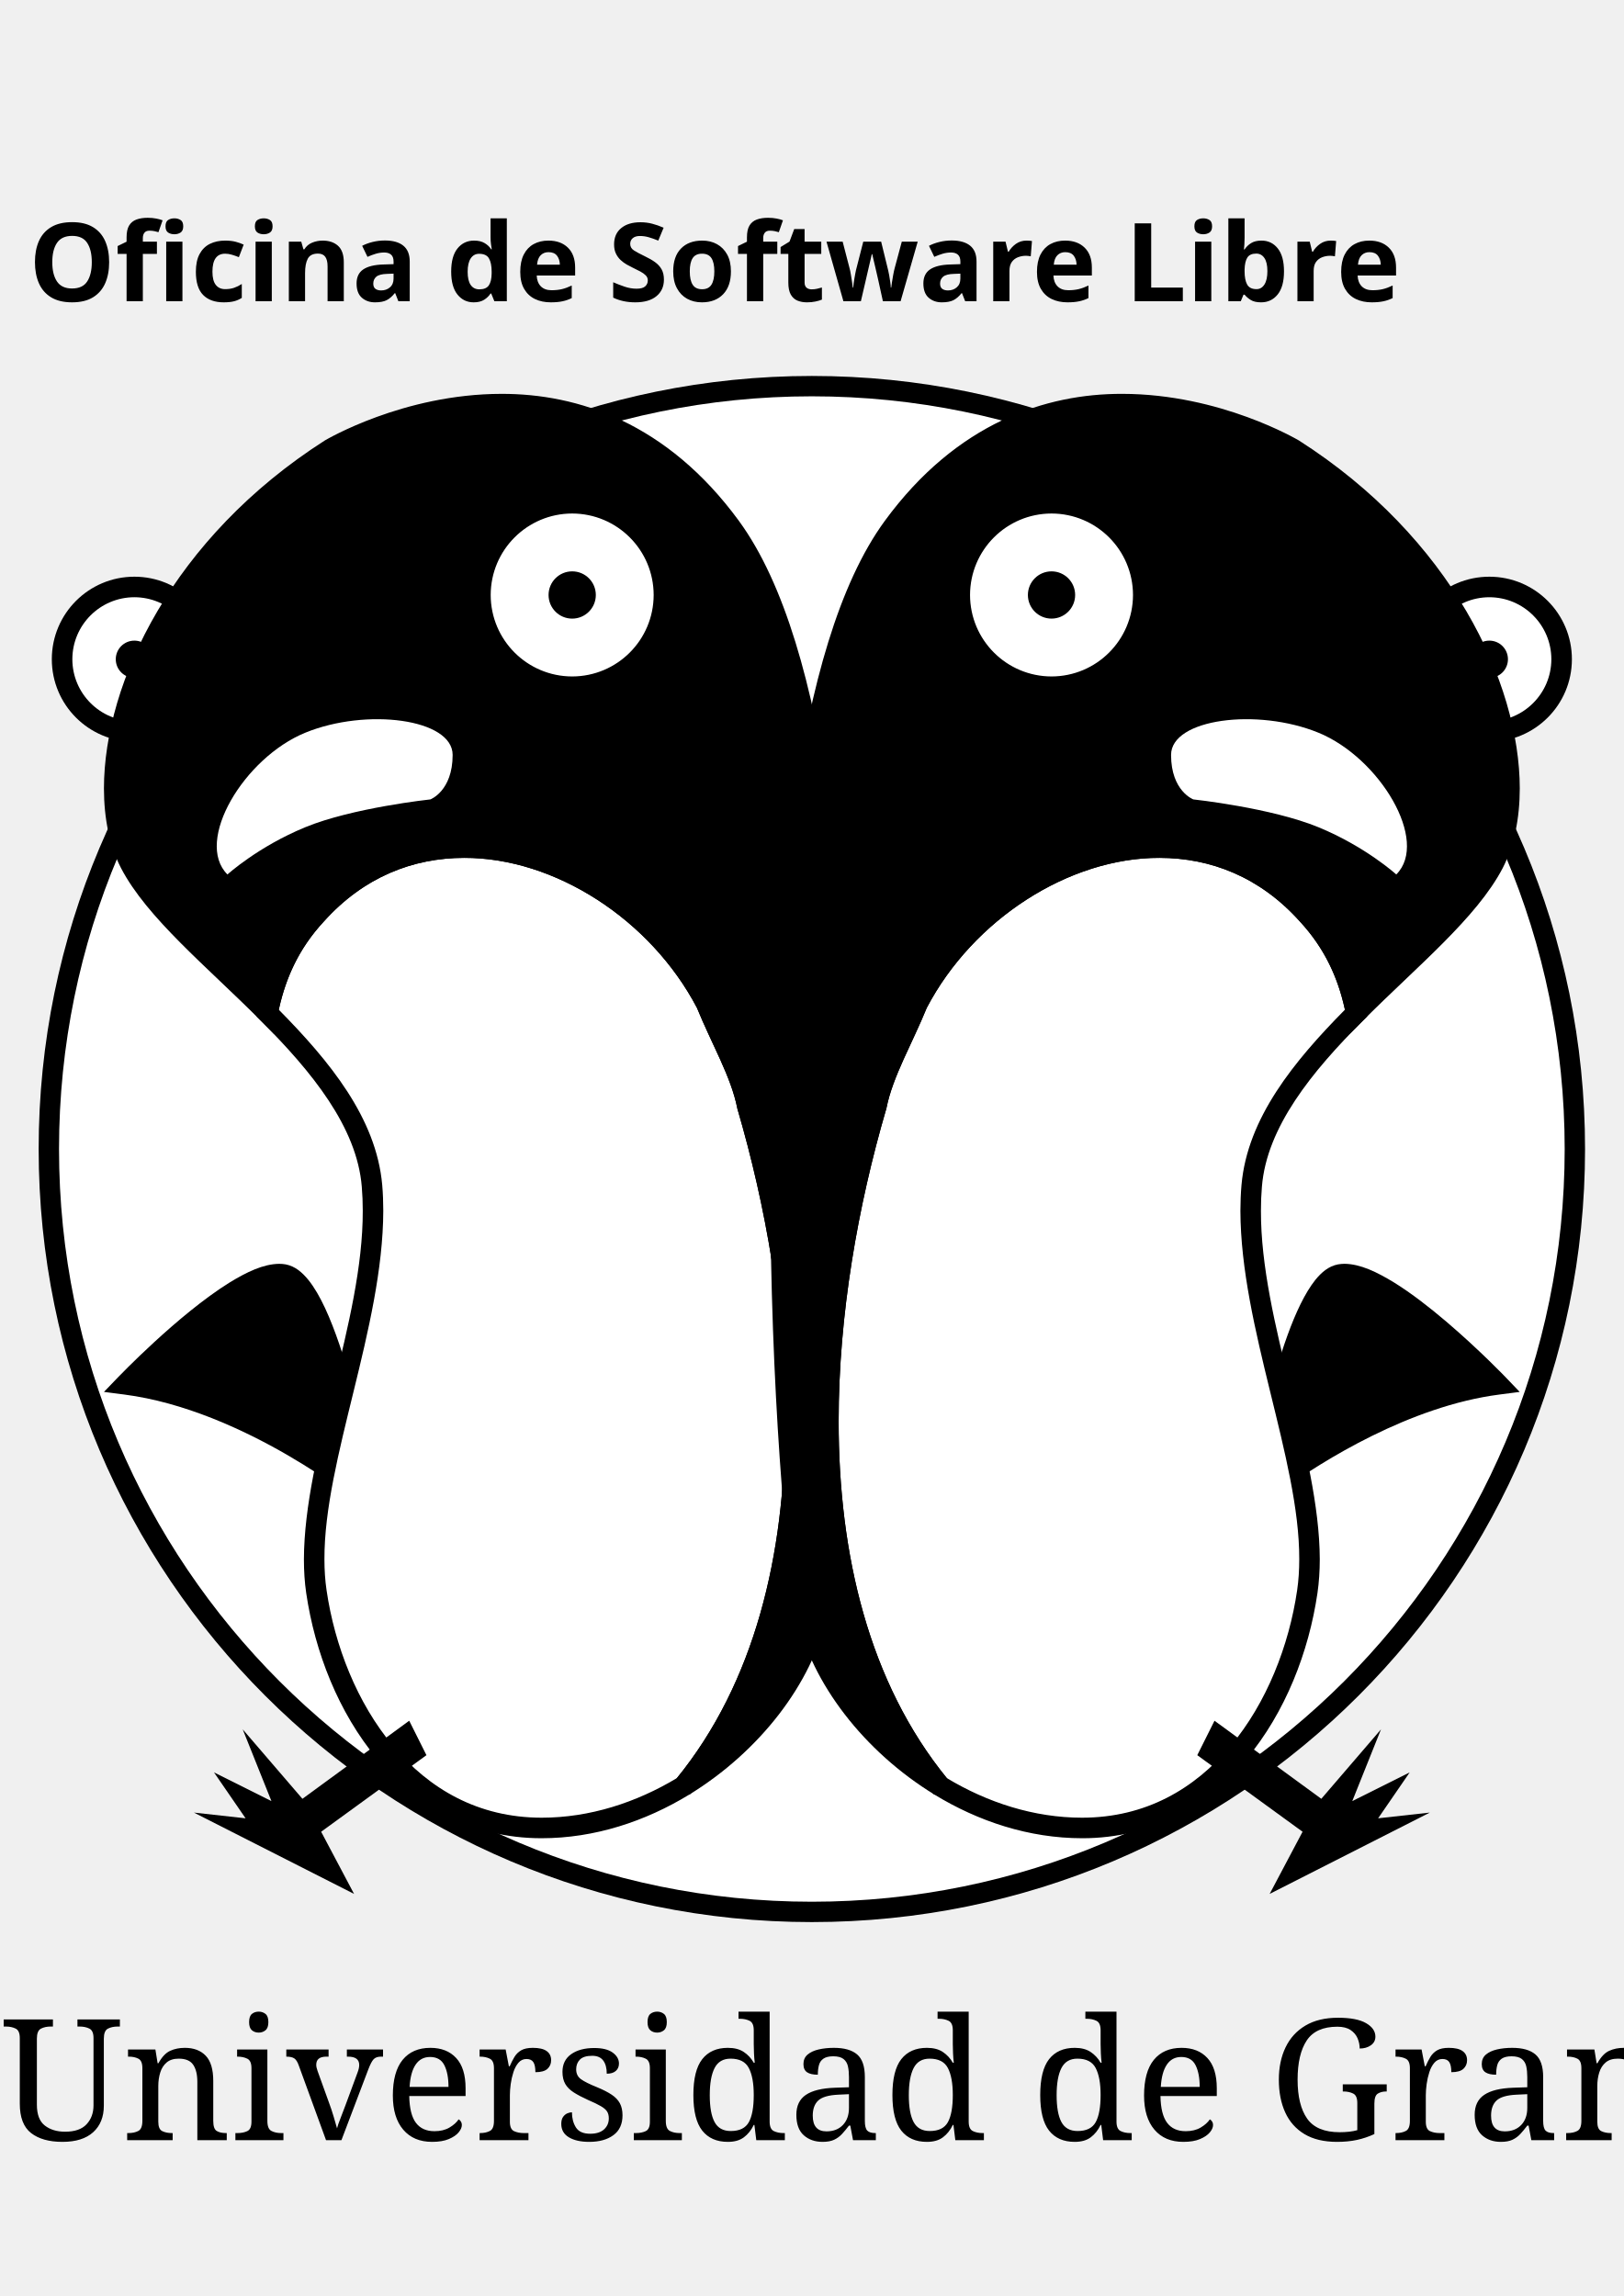
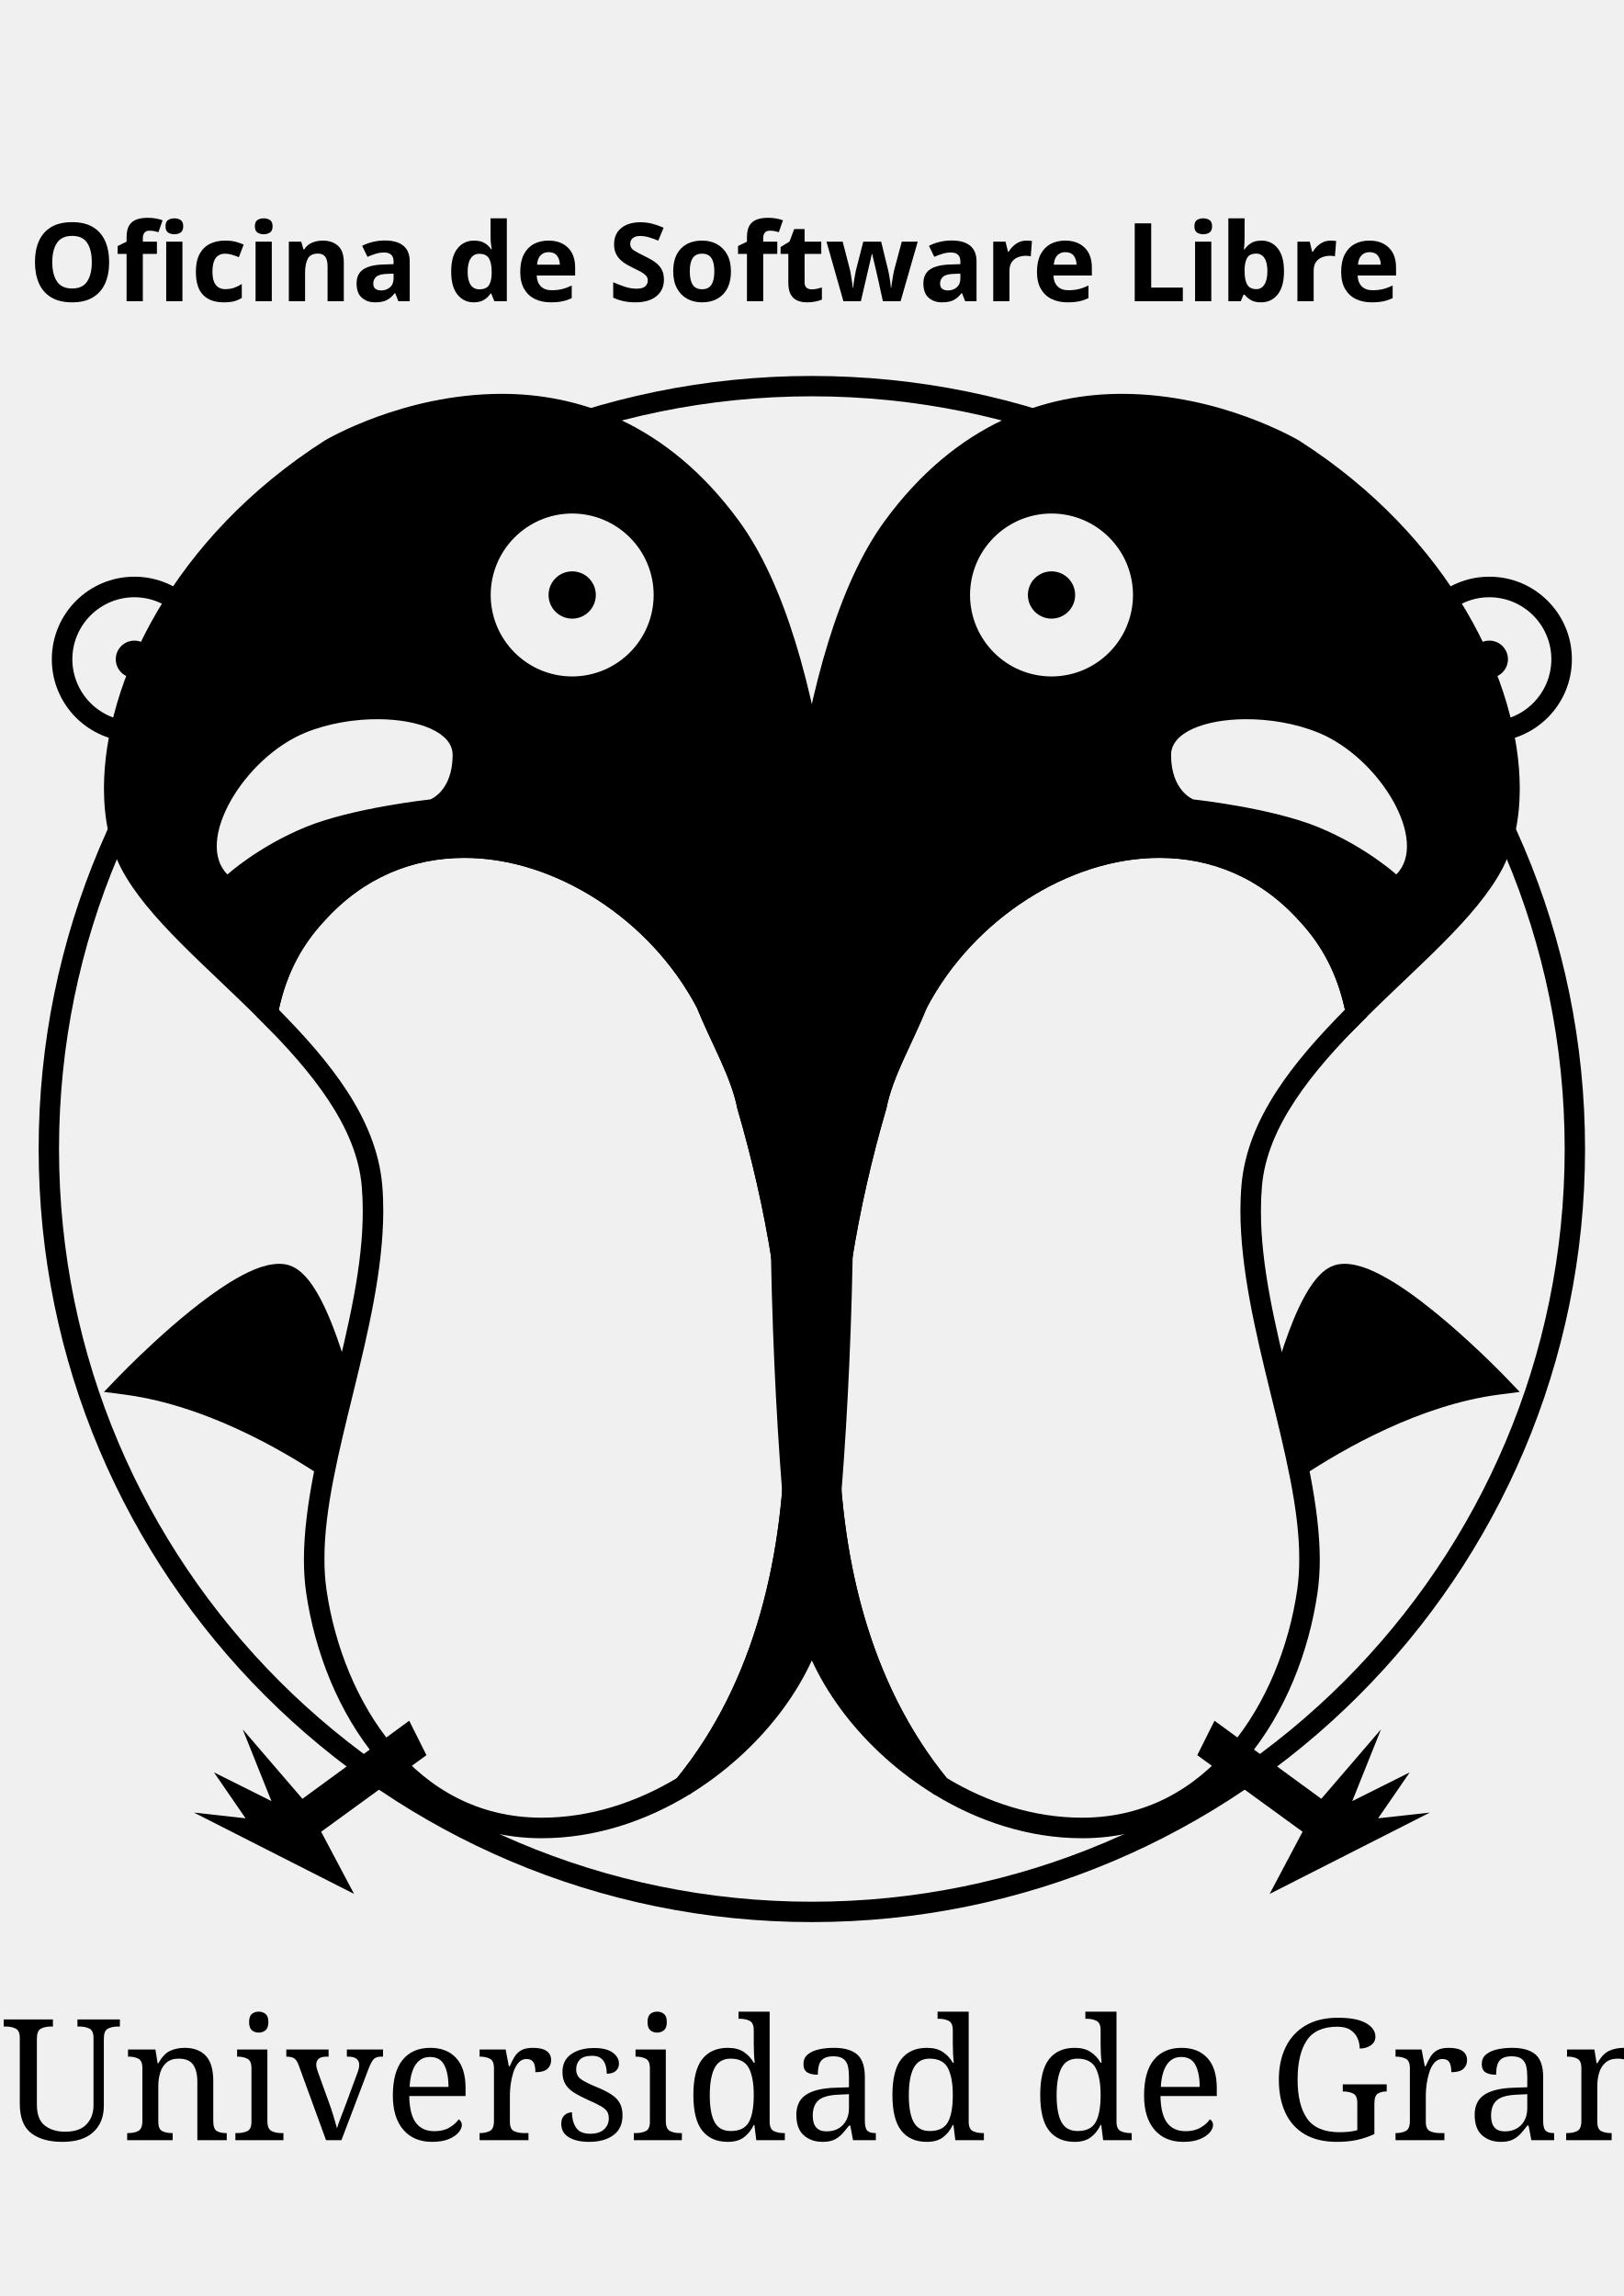
<svg xmlns="http://www.w3.org/2000/svg" width="210mm" height="297mm" viewBox="0 0 744.094 1052.362" id="svg3659" version="1.1">
  <defs id="defs3661" />
  <g id="layer1">
-     <g id="g3446">
-       <circle id="circle3484" r="354.331" cy="526.648" cx="372.047" style="fill:#000000" />
-       <circle id="circle3484-7" r="345" cy="526.648" cx="372.047" style="fill:#ffffff" />
-       <g transform="matrix(3.149606,0,0,3.149606,17.71651,126.0746)" id="g3490">
-         <path d="m 12.631,161.426 c 0,0 16.457,-17.162 23.041,-15.986 6.584,1.176 11.99,32.209 11.99,32.209 0,0 -16.928,-13.872 -35.031,-16.223 z" id="path3492" />
-         <path d="m 46.715,178.805 c -0.004,-0.002 -1.012,-0.832 -2.848,-2.146 l 0,0 c -1.84,-1.313 -4.484,-3.097 -7.682,-4.948 l 0,0 c -6.389,-3.705 -15.004,-7.676 -23.748,-8.803 l 0,0 0.193,-1.482 1.08,1.035 -1.08,-1.035 -0.193,1.482 -2.936,-0.379 2.053,-2.137 c 0.047,-0.037 8.68,-9.084 16.209,-13.772 l 0,0 c 2.541,-1.552 4.918,-2.702 7.223,-2.73 l 0,0 c 0.312,0 0.631,0.021 0.949,0.079 l 0,0 c 1.383,0.265 2.404,1.16 3.301,2.254 l 0,0 c 0.896,1.107 1.688,2.51 2.439,4.113 l 0,0 c 1.492,3.21 2.797,7.254 3.898,11.254 l 0,0 c 2.197,7.989 3.555,15.777 3.559,15.801 l 0,0 0.691,3.963 -3.108,-2.549 0,0 z m -1.248,-4.668 C 45,171.824 44.319,168.662 43.463,165.292 l 0,0 c -1.666,-6.69 -4.156,-14.31 -6.547,-17.19 l 0,0 c -0.662,-0.83 -1.244,-1.164 -1.514,-1.193 l 0,0 c -0.117,-0.021 -0.252,-0.033 -0.416,-0.033 l 0,0 c -1.814,-0.082 -5.639,1.994 -9.236,4.775 l 0,0 c -3.645,2.758 -7.268,6.11 -9.566,8.342 l 0,0 c -0.154,0.148 -0.303,0.293 -0.445,0.434 l 0,0 c 12.786,2.495 24.366,9.882 29.728,13.71 l 0,0 z" id="path3494" />
-       </g>
-       <g transform="matrix(3.149606,0,0,3.149606,17.71651,126.0746)" id="g3496">
-         <circle style="fill:#ffffff" cx="13.926" cy="55.908" r="10.518" id="circle3498" />
-         <path d="m 1.914,55.908 c 0,-6.635 5.377,-12.013 12.014,-12.013 l 0,0 c 6.631,0 12.008,5.378 12.012,12.013 l 0,0 c -0.004,6.636 -5.381,12.01 -12.012,12.01 l 0,0 c -6.637,0 -12.014,-5.374 -12.014,-12.01 l 0,0 z m 2.988,0 c 0.01,4.98 4.039,9.016 9.025,9.022 l 0,0 c 4.98,-0.007 9.016,-4.042 9.023,-9.022 l 0,0 c -0.008,-4.986 -4.043,-9.016 -9.023,-9.025 l 0,0 c -4.986,0.01 -9.015,4.039 -9.025,9.025 l 0,0 z" id="path3500" />
-       </g>
+     <g id="g3487">
+       <path id="circle3484" d="M 372.047 172.316 A 354.331 354.331 0 0 0 17.717 526.648 A 354.331 354.331 0 0 0 372.047 880.979 A 354.331 354.331 0 0 0 726.379 526.648 A 354.331 354.331 0 0 0 372.047 172.316 z M 372.047 181.648 A 345 345 0 0 1 717.047 526.648 A 345 345 0 0 1 372.047 871.648 A 345 345 0 0 1 27.047 526.648 A 345 345 0 0 1 372.047 181.648 z " style="fill:#000000" />
+       <path id="path3492" d="M 127.908 579.271 C 120.648 579.36 113.161 582.981 105.158 587.869 C 81.445 602.634 54.255 631.13 54.107 631.246 L 47.641 637.977 L 56.889 639.17 C 84.429 642.72 111.563 655.227 131.686 666.896 C 137.962 670.529 143.456 674.034 148.188 677.195 C 151.207 661.493 155.422 645.099 159.418 628.582 C 156.361 618.159 152.875 607.961 148.977 599.574 C 146.611 594.525 144.117 590.106 141.295 586.619 C 138.47 583.173 135.254 580.354 130.898 579.52 C 129.897 579.337 128.891 579.271 127.908 579.271 z " />
+       <path id="path3500" d="m 23.745,302.163 c 0,-20.898 16.935,-37.836 37.839,-37.836 l 0,0 c 20.885,0 37.82,16.939 37.833,37.836 l 0,0 c -0.013,20.901 -16.948,37.827 -37.833,37.827 l 0,0 c -20.904,0 -37.839,-16.926 -37.839,-37.827 l 0,0 z m 9.411,0 c 0.032,15.685 12.721,28.397 28.425,28.416 l 0,0 c 15.685,-0.022 28.397,-12.731 28.419,-28.416 l 0,0 C 89.975,286.459 77.266,273.766 61.581,273.738 l 0,0 c -15.704,0.032 -28.394,12.721 -28.425,28.425 l 0,0 z" />
      <g transform="matrix(3.149606,0,0,3.149606,17.71651,126.0746)" id="g3502">
        <circle cx="13.928" cy="55.908" r="2.709" id="circle3504" />
      </g>
-       <g transform="matrix(3.149606,0,0,3.149606,17.71651,126.0746)" id="g3506">
-         <path style="fill:#ffffff" d="m 103.111,120.945 c -0.996,-4.979 -3.984,-9.959 -5.975,-14.936 C 86.188,85.102 57.314,74.152 40.391,93.067 c -3.988,4.294 -6.082,9.159 -7.074,14.324 7.561,7.567 14.391,15.82 15.186,25.146 1.617,19.013 -10.52,42.477 -8.09,59.061 2.426,16.588 13.35,34.389 32.768,34.389 7.416,0 14.537,-2.367 20.689,-6.117 21.232,-25.905 18.591,-66.985 9.241,-98.925 z" id="path3508" />
-         <path d="m 49.277,215.969 c -5.68,-6.793 -9.092,-15.623 -10.346,-24.15 l 0,0 c -0.236,-1.604 -0.336,-3.25 -0.336,-4.932 l 0,0 c 0.051,-15.518 8.609,-34.664 8.562,-50.715 l 0,0 c 0,-1.188 -0.045,-2.361 -0.143,-3.51 l 0,0 c -0.701,-8.648 -7.232,-16.715 -14.756,-24.214 l 0,0 -0.561,-0.563 0.15,-0.775 c 1.027,-5.375 3.244,-10.543 7.426,-15.037 l 0,0 C 45.63,84.948 53.74,81.815 61.908,81.829 l 0,0 c 14.529,0.029 29.268,9.633 36.549,23.488 l 0,0 0.035,0.07 0.031,0.067 c 1.906,4.813 4.936,9.808 6.035,15.121 l 0,0 c 4.174,14.292 7.023,30.39 7.025,46.218 l 0,0 c -0.002,19.811 -4.465,39.252 -16.562,54.02 l 0,0 -0.16,0.197 -0.219,0.131 c -6.35,3.873 -13.727,6.338 -21.465,6.338 l 0,0 c -0.012,0 -0.021,0 -0.033,0 l 0,0 c -10.165,0 -18.21,-4.727 -23.867,-11.51 l 0,0 z m 0.711,-83.559 c 0.107,1.241 0.154,2.496 0.154,3.762 l 0,0 c -0.047,16.977 -8.615,36.207 -8.562,50.715 l 0,0 c 0,1.559 0.096,3.061 0.309,4.496 l 0,0 c 1.174,8.057 4.434,16.42 9.68,22.67 l 0,0 c 5.258,6.258 12.375,10.428 21.611,10.439 l 0,0 c 7.01,0 13.789,-2.213 19.693,-5.77 l 0,0 c 11.381,-13.996 15.729,-32.637 15.727,-51.93 l 0,0 c 0,-15.488 -2.803,-31.357 -6.924,-45.432 l 0,0 1.436,-0.416 1.463,-0.295 -1.463,0.295 -1.436,0.416 -0.018,-0.062 -0.012,-0.065 c -0.898,-4.588 -3.801,-9.494 -5.863,-14.591 l 0,0 C 89.031,93.76 75.08,84.783 61.91,84.813 l 0,0 c -7.422,0.012 -14.586,2.757 -20.426,9.271 l 0,0 c -3.58,3.861 -5.535,8.16 -6.545,12.824 l 0,0 c 7.381,7.483 14.184,15.745 15.049,25.502 l 0,0 z" id="path3510" />
-       </g>
-       <g transform="matrix(3.149606,0,0,3.149606,17.71651,126.0746)" id="g3512">
-         <path d="M 100.689,36.66 C 77.225,4.702 42.434,25.334 42.434,25.334 14.52,43.133 6.432,72.259 13.309,85.611 c 3.502,6.802 12.15,13.92 20.008,21.78 0.992,-5.165 3.086,-10.03 7.074,-14.324 16.924,-18.915 45.797,-7.966 56.746,12.942 1.99,4.977 4.979,9.956 5.975,14.936 9.35,31.939 11.99,73.02 -9.242,98.924 9.947,-6.074 17.357,-15.783 19.357,-25.033 3.238,-14.967 10.925,-126.217 -12.538,-158.176 z" id="path3514" />
-         <path d="m 92.711,218.92 c 11.504,-14.021 15.893,-32.742 15.889,-52.127 l 0,0 c 0,-15.488 -2.801,-31.355 -6.924,-45.432 l 0,0 -0.018,-0.062 -0.012,-0.065 c -0.9,-4.588 -3.801,-9.497 -5.863,-14.591 l 0,0 C 89.029,93.759 75.08,84.783 61.908,84.813 l 0,0 c -7.42,0.012 -14.584,2.757 -20.424,9.269 l 0,0 c -3.777,4.072 -5.744,8.633 -6.701,13.592 l 0,0 -0.533,2.766 -1.992,-1.994 C 24.473,100.624 15.762,93.559 11.981,86.294 l 0,0 C 10.317,83.064 9.501,79.097 9.499,74.696 l 0,0 C 9.522,59.274 19.513,38.202 41.673,24.048 l 0,0 c 0.121,-0.058 11.336,-6.743 25.654,-6.76 l 0,0 c 11.076,-0.029 24.076,4.154 34.564,18.488 l 0,0 -1.201,0.885 -1.207,0.885 C 89.49,23.98 77.689,20.303 67.326,20.272 l 0,0 C 57.297,20.267 48.668,23.863 45.033,25.648 l 0,0 c -1.146,0.562 -1.768,0.926 -1.795,0.945 l 0,0 C 21.91,40.17 12.461,60.52 12.484,74.695 l 0,0 c -0.002,4.031 0.764,7.537 2.15,10.232 l 0,0 c 2.965,5.83 10.473,12.371 17.826,19.53 l 0,0 c 1.207,-4.415 3.33,-8.638 6.814,-12.386 l 0,0 C 45.631,84.948 53.741,81.813 61.907,81.823 l 0,0 c 14.531,0.033 29.268,9.635 36.551,23.492 l 0,0 0.037,0.07 0.029,0.067 c 1.906,4.813 4.936,9.806 6.035,15.121 l 0,0 c 4.174,14.294 7.025,30.393 7.025,46.218 l 0,0 c 0,16.453 -3.08,32.652 -11.057,46.133 l 0,0 c 5.793,-5.438 9.895,-12.117 11.24,-18.406 l 0,0 c 1.412,-6.479 3.801,-32.933 3.793,-62.664 l 0,0 c 0,-18.082 -0.875,-37.441 -3.34,-54.407 l 0,0 C 109.765,60.483 105.652,45.905 99.48,37.544 l 0,0 1.207,-0.885 1.201,-0.885 c 6.703,9.168 10.771,24.053 13.283,41.242 l 0,0 c 2.5,17.182 3.373,36.652 3.373,54.838 l 0,0 c -0.006,29.961 -2.352,56.26 -3.859,63.297 l 0,0 c -2.135,9.771 -9.781,19.707 -20.043,25.988 l 0,0 -1.931,-2.219 0,0 z" id="path3516" />
-       </g>
-       <g transform="matrix(3.149606,0,0,3.149606,17.71651,126.0746)" id="g3518">
-         <circle style="fill:#ffffff" cx="77.629" cy="46.556" r="13.35" id="circle3520" />
-         <path d="m 62.783,46.556 c 0.004,-8.198 6.645,-14.843 14.844,-14.843 l 0,0 c 8.199,0 14.844,6.645 14.846,14.843 l 0,0 c -0.002,8.198 -6.646,14.843 -14.846,14.843 l 0,0 C 69.428,61.398 62.787,54.754 62.783,46.556 l 0,0 z m 2.988,0 c 0.012,6.548 5.311,11.847 11.855,11.856 l 0,0 c 6.551,-0.01 11.848,-5.309 11.857,-11.856 l 0,0 C 89.473,40.008 84.176,34.711 77.626,34.7 l 0,0 c -6.544,0.011 -11.843,5.308 -11.855,11.856 l 0,0 z" id="path3522" />
-       </g>
+       <path id="path3510" d="m 172.92,806.292 c -17.89,-21.395 -28.636,-49.206 -32.586,-76.063 l 0,0 c -0.743,-5.052 -1.058,-10.236 -1.058,-15.534 l 0,0 C 139.436,665.819 166.391,605.517 166.243,554.963 l 0,0 c 0,-3.742 -0.142,-7.436 -0.45,-11.055 l 0,0 c -2.208,-27.238 -22.778,-52.646 -46.476,-76.265 l 0,0 -1.767,-1.773 0.472,-2.441 c 3.235,-16.929 10.217,-33.206 23.389,-47.361 l 0,0 c 20.022,-22.441 45.565,-32.309 71.291,-32.265 l 0,0 c 45.761,0.091 92.183,30.34 115.115,73.978 l 0,0 0.11,0.22 0.098,0.211 c 6.003,15.159 15.546,30.891 19.008,47.625 l 0,0 c 13.146,45.014 22.12,95.717 22.126,145.569 l 0,0 c -0.006,62.397 -14.063,123.628 -52.164,170.142 l 0,0 -0.504,0.62 -0.69,0.413 c -20,12.198 -43.235,19.962 -67.606,19.962 l 0,0 c -0.038,0 -0.066,0 -0.104,0 l 0,0 c -32.016,0 -57.354,-14.888 -75.172,-36.252 l 0,0 z m 2.239,-263.178 c 0.337,3.909 0.485,7.861 0.485,11.849 l 0,0 c -0.148,53.471 -27.134,114.038 -26.967,159.732 l 0,0 c 0,4.91 0.302,9.641 0.973,14.161 l 0,0 c 3.698,25.376 13.965,51.717 30.488,71.402 l 0,0 c 16.561,19.71 38.976,32.844 68.066,32.879 l 0,0 c 22.079,0 43.43,-6.97 62.025,-18.173 l 0,0 c 35.846,-44.082 49.54,-102.794 49.534,-163.559 l 0,0 c 0,-48.781 -8.828,-98.762 -21.808,-143.093 l 0,0 4.523,-1.31 4.608,-0.929 -4.608,0.929 -4.523,1.31 -0.057,-0.195 -0.038,-0.205 c -2.828,-14.45 -11.972,-29.902 -18.466,-45.956 l 0,0 C 298.129,421.382 254.189,393.108 212.709,393.202 l 0,0 c -23.376,0.038 -45.94,8.683 -64.334,29.2 l 0,0 c -11.276,12.161 -17.433,25.701 -20.614,40.391 l 0,0 c 23.247,23.569 44.674,49.591 47.398,80.321 l 0,0 z" />
+       <path id="path3514" d="M 229.77 180.525 C 184.673 180.579 149.352 201.634 148.971 201.816 C 79.175 246.396 47.707 312.765 47.635 361.338 C 47.641 375.199 50.21 387.694 55.451 397.867 C 67.36 420.749 94.797 443 119.316 467.637 L 125.59 473.918 L 127.27 465.205 C 130.284 449.586 136.479 435.222 148.375 422.396 C 166.769 401.886 189.333 393.241 212.703 393.203 C 254.19 393.109 298.122 421.379 319.395 461.959 C 325.889 478.003 335.027 493.464 337.861 507.914 L 337.898 508.119 L 337.955 508.314 C 350.941 552.651 359.764 602.625 359.764 651.406 C 359.776 712.461 345.952 771.425 309.719 815.586 L 315.801 822.576 C 348.122 802.793 372.205 771.497 378.93 740.723 C 383.676 718.559 391.065 635.729 391.084 541.363 C 391.084 484.085 388.333 422.761 380.459 368.645 C 372.548 314.512 359.738 267.634 338.631 238.758 L 338.633 238.756 C 305.6 193.609 264.655 180.434 229.77 180.525 z M 262.217 230.66 A 42.047 42.047 0 0 1 304.264 272.707 A 42.047 42.047 0 0 1 262.217 314.756 A 42.047 42.047 0 0 1 220.17 272.707 A 42.047 42.047 0 0 1 262.217 230.66 z M 173.584 329.645 C 192 329.792 207.43 335.665 207.43 346.018 C 207.43 362.585 197.232 366.406 197.232 366.406 C 197.232 366.406 161.552 370.226 139.898 379.152 C 118.232 388.066 104.227 400.812 104.227 400.812 C 88.932 385.512 111.873 347.29 139.898 335.832 C 150.41 331.529 162.535 329.556 173.584 329.645 z " />
+       <path id="path3522" d="m 215.458,272.708 c 0.013,-25.82 20.929,-46.75 46.753,-46.75 l 0,0 c 25.824,0 46.753,20.929 46.759,46.75 l 0,0 c -0.006,25.82 -20.932,46.75 -46.759,46.75 l 0,0 c -25.824,-0.003 -46.74,-20.929 -46.753,-46.75 l 0,0 z m 9.411,0 c 0.038,20.624 16.728,37.313 37.339,37.342 l 0,0 c 20.633,-0.032 37.317,-16.721 37.345,-37.342 l 0,0 c -0.032,-20.624 -16.715,-37.307 -37.345,-37.342 l 0,0 c -20.611,0.035 -37.301,16.718 -37.339,37.342 l 0,0 z" />
      <g transform="matrix(3.149606,0,0,3.149606,17.71651,126.0746)" id="g3524">
        <path d="m 81.068,46.556 c 0,1.897 -1.539,3.44 -3.441,3.44 -1.898,0 -3.436,-1.543 -3.436,-3.44 0,-1.897 1.537,-3.438 3.436,-3.438 1.902,-0.001 3.441,1.54 3.441,3.438 z" id="path3526" />
      </g>
-       <g style="fill:#ffffff" transform="matrix(3.149606,0,0,3.149606,17.71651,126.0746)" id="g3528">
-         <path style="fill:#ffffff" d="m 27.467,87.229 c 0,0 4.447,-4.047 11.326,-6.877 6.875,-2.834 18.203,-4.047 18.203,-4.047 0,0 3.238,-1.213 3.238,-6.473 0,-5.259 -12.541,-6.877 -21.441,-3.234 -8.898,3.638 -16.182,15.773 -11.326,20.631 z" id="path3530" />
+       <g style="fill:#000000" transform="matrix(3.149606,0,0,3.149606,17.71651,126.0746)" id="g3532">
+         <polygon style="fill:#000000" points="41.102,226.535 56.422,215.393 53.916,210.381 38.377,221.742 29.689,211.633 33.867,222.074 25.512,217.898 30.107,224.58 22.588,223.746 45.891,235.582 " id="polygon3534" />
      </g>
-       <g style="fill:#000000" transform="matrix(3.149606,0,0,3.149606,17.71651,126.0746)" id="g3532">
-         <polygon style="fill:#000000" points="22.588,223.746 45.891,235.582 41.102,226.535 56.422,215.393 53.916,210.381 38.377,221.742 29.689,211.633 33.867,222.074 25.512,217.898 30.107,224.58 " id="polygon3534" />
-       </g>
-       <g transform="matrix(3.149606,0,0,3.149606,17.71651,126.0746)" id="g3538">
-         <path d="m 212.371,161.426 c 0,0 -16.459,-17.162 -23.041,-15.986 -6.584,1.176 -11.988,32.209 -11.988,32.209 0,0 16.926,-13.872 35.029,-16.223 z" id="path3540" />
-         <path d="m 175.869,177.391 c 0.004,-0.021 1.041,-5.986 2.771,-12.828 l 0,0 c 1.768,-6.872 4.066,-14.497 7.123,-18.342 l 0,0 c 0.895,-1.092 1.918,-1.987 3.293,-2.252 l 0,0 c 0.322,-0.056 0.645,-0.079 0.959,-0.084 l 0,0 c 2.301,0.033 4.68,1.184 7.221,2.735 l 0,0 c 2.521,1.565 5.143,3.611 7.537,5.646 l 0,0 c 4.783,4.068 8.654,8.105 8.672,8.127 l 0,0 -1.076,1.033 1.076,-1.033 2.049,2.137 -2.932,0.379 c -13.117,1.686 -25.924,9.799 -31.426,13.749 l 0,0 c -1.84,1.315 -2.848,2.146 -2.852,2.146 l 0,0 -3.109,2.548 0.694,-3.961 0,0 z m 14.147,-30.516 c -0.164,0 -0.305,0.012 -0.426,0.035 l 0,0 c -0.26,0.027 -0.846,0.361 -1.506,1.189 l 0,0 c -0.658,0.813 -1.369,2.031 -2.053,3.5 l 0,0 c -1.369,2.939 -2.652,6.874 -3.725,10.779 l 0,0 c -1.217,4.414 -2.17,8.785 -2.773,11.758 l 0,0 c 5.357,-3.826 16.939,-11.215 29.727,-13.711 l 0,0 c -0.846,-0.83 -1.92,-1.856 -3.135,-2.979 l 0,0 c -3.033,-2.786 -6.977,-6.129 -10.465,-8.289 l 0,0 c -2.266,-1.43 -4.387,-2.285 -5.58,-2.285 l 0,0 c -0.023,10e-4 -0.045,0.003 -0.064,0.003 l 0,0 z" id="path3542" />
-       </g>
-       <g transform="matrix(3.149606,0,0,3.149606,17.71651,126.0746)" id="g3544">
-         <circle style="fill:#ffffff" cx="211.074" cy="55.908" r="10.518" id="circle3546" />
-         <path d="m 199.061,55.906 c 0.002,-6.635 5.377,-12.011 12.016,-12.011 l 0,0 c 6.631,0 12.01,5.376 12.01,12.011 l 0,0 c 0,6.638 -5.379,12.01 -12.01,12.012 l 0,0 c -6.639,0 -12.015,-5.376 -12.016,-12.012 l 0,0 z m 12.015,9.028 c 4.98,-0.01 9.014,-4.045 9.023,-9.027 l 0,0 c -0.01,-4.984 -4.043,-9.014 -9.023,-9.023 l 0,0 c -4.988,0.01 -9.018,4.039 -9.027,9.023 l 0,0 c 0.01,4.982 4.039,9.017 9.027,9.027 l 0,0 z" id="path3548" />
-       </g>
+       <path id="path3540" d="M 616.189 579.256 C 615.2 579.272 614.182 579.343 613.168 579.52 C 608.837 580.354 605.616 583.174 602.797 586.613 C 595.482 595.814 589.552 611.888 584.68 628.572 C 588.673 645.082 592.886 661.47 595.906 677.166 C 615.827 663.867 651.14 643.809 687.203 639.174 L 696.438 637.98 L 689.984 631.25 C 689.928 631.181 677.734 618.465 662.67 605.652 C 655.13 599.243 646.872 592.798 638.932 587.869 C 630.928 582.984 623.437 579.36 616.189 579.256 z " />
+       <path id="path3548" d="m 644.68,302.156 c 0.006,-20.898 16.935,-37.83 37.846,-37.83 l 0,0 c 20.885,0 37.827,16.932 37.827,37.83 l 0,0 c 0,20.907 -16.942,37.827 -37.827,37.833 l 0,0 c -20.91,0 -37.843,-16.932 -37.846,-37.833 l 0,0 z m 37.843,28.435 c 15.685,-0.032 28.391,-12.74 28.419,-28.431 l 0,0 c -0.032,-15.698 -12.734,-28.391 -28.419,-28.419 l 0,0 c -15.71,0.032 -28.403,12.721 -28.431,28.419 l 0,0 c 0.032,15.691 12.721,28.4 28.431,28.431 l 0,0 z" />
      <g transform="matrix(3.149606,0,0,3.149606,17.71651,126.0746)" id="g3550">
        <circle cx="211.074" cy="55.908" r="2.709" id="circle3552" />
      </g>
-       <g transform="matrix(3.149606,0,0,3.149606,17.71651,126.0746)" id="g3554">
-         <path style="fill:#ffffff" d="m 121.891,120.945 c 0.996,-4.979 3.98,-9.959 5.973,-14.936 10.951,-20.908 39.824,-31.857 56.748,-12.942 3.986,4.294 6.082,9.159 7.072,14.324 -7.562,7.567 -14.389,15.82 -15.184,25.146 -1.619,19.013 10.518,42.477 8.09,59.061 -2.43,16.588 -13.35,34.389 -32.768,34.389 -7.416,0 -14.537,-2.367 -20.688,-6.117 -21.236,-25.905 -18.593,-66.985 -9.243,-98.925 z" id="path3556" />
-         <path d="m 151.822,227.479 c -7.74,0 -15.117,-2.465 -21.465,-6.338 l 0,0 -0.215,-0.131 -0.164,-0.197 c -12.1,-14.768 -16.564,-34.211 -16.566,-54.02 l 0,0 c 0.002,-15.828 2.85,-31.926 7.029,-46.218 l 0,0 c 1.098,-5.313 4.127,-10.308 6.033,-15.121 l 0,0 0.027,-0.073 0.037,-0.064 c 7.281,-13.855 22.018,-23.459 36.553,-23.488 l 0,0 c 8.162,-0.014 16.273,3.119 22.613,10.223 l 0,0 c 4.197,4.516 6.418,9.684 7.447,15.061 l 0,0 0.148,0.773 -0.561,0.563 c -7.523,7.499 -14.053,15.565 -14.754,24.214 l 0,0 c -0.098,1.15 -0.145,2.322 -0.141,3.512 l 0,0 c -0.051,16.051 8.504,35.193 8.561,50.707 l 0,0 c -0.002,1.688 -0.107,3.334 -0.34,4.936 l 0,0 c -1.252,8.529 -4.662,17.359 -10.344,24.152 l 0,0 c -5.658,6.783 -13.701,11.51 -23.867,11.51 l 0,0 c -0.009,-10e-4 -0.019,-10e-4 -0.031,-10e-4 l 0,0 z m 0,-2.987 c 9.236,-0.012 16.352,-4.182 21.609,-10.439 l 0,0 c 5.242,-6.25 8.504,-14.613 9.68,-22.666 l 0,0 c 0.209,-1.439 0.307,-2.941 0.305,-4.506 l 0,0 c 0.055,-14.502 -8.512,-33.732 -8.562,-50.707 l 0,0 c 0.006,-1.268 0.051,-2.522 0.16,-3.764 l 0,0 c 0.861,-9.754 7.664,-18.02 15.049,-25.504 l 0,0 c -1.01,-4.662 -2.965,-8.963 -6.564,-12.844 l 0,0 c -5.826,-6.492 -12.988,-9.237 -20.406,-9.249 l 0,0 c -13.174,-0.03 -27.125,8.946 -33.875,21.83 l 0,0 c -2.064,5.097 -4.965,10.003 -5.863,14.591 l 0,0 -0.014,0.07 -0.02,0.057 c -4.117,14.074 -6.924,29.943 -6.92,45.432 l 0,0 c -0.004,19.291 4.348,37.934 15.729,51.93 l 0,0 c 5.901,3.556 12.682,5.769 19.692,5.769 l 0,0 z" id="path3558" />
-       </g>
-       <g transform="matrix(3.149606,0,0,3.149606,17.71651,126.0746)" id="g3560">
-         <path d="m 124.314,36.66 c 23.461,-31.958 58.254,-11.326 58.254,-11.326 27.914,17.799 36.002,46.925 29.127,60.277 -3.504,6.802 -12.152,13.92 -20.012,21.78 -0.99,-5.165 -3.086,-10.03 -7.072,-14.324 -16.924,-18.915 -45.797,-7.966 -56.748,12.942 -1.992,4.977 -4.977,9.956 -5.973,14.936 -9.35,31.939 -11.992,73.02 9.244,98.924 -9.951,-6.074 -17.363,-15.783 -19.361,-25.033 C 108.535,179.869 100.848,68.619 124.314,36.66 Z" id="path3562" />
-         <path d="m 110.312,195.152 c -1.51,-7.037 -3.854,-33.334 -3.863,-63.294 l 0,0 c 0,-18.184 0.873,-37.659 3.373,-54.841 l 0,0 c 2.514,-17.189 6.582,-32.074 13.289,-41.242 l 0,0 c 10.488,-14.334 23.486,-18.518 34.564,-18.488 l 0,0 c 14.312,0.017 25.529,6.702 25.695,6.786 l 0,0 c 22.119,14.128 32.109,35.203 32.133,50.624 l 0,0 c -0.004,4.401 -0.82,8.365 -2.482,11.596 l 0,0 c -3.787,7.266 -12.492,14.33 -20.281,22.152 l 0,0 -1.992,1.994 -0.529,-2.766 c -0.959,-4.959 -2.928,-9.52 -6.721,-13.611 l 0,0 C 177.676,87.57 170.51,84.825 163.092,84.813 l 0,0 c -13.174,-0.03 -27.125,8.946 -33.875,21.83 l 0,0 c -2.064,5.094 -4.963,10.003 -5.863,14.591 l 0,0 -0.014,0.07 -0.02,0.057 c -4.117,14.076 -6.924,29.943 -6.924,45.432 l 0,0 c 0,19.383 4.391,38.105 15.893,52.127 l 0,0 -1.932,2.221 c -10.261,-6.282 -17.91,-16.217 -20.045,-25.989 l 0,0 z m 2.467,-117.704 c -2.469,16.966 -3.344,36.325 -3.344,54.41 l 0,0 c -0.01,29.731 2.385,56.183 3.797,62.661 l 0,0 c 1.342,6.289 5.443,12.969 11.238,18.406 l 0,0 c -7.975,-13.48 -11.057,-29.682 -11.059,-46.133 l 0,0 c 0.002,-15.825 2.85,-31.924 7.029,-46.218 l 0,0 c 1.098,-5.315 4.127,-10.308 6.035,-15.121 l 0,0 0.027,-0.073 0.033,-0.064 c 7.283,-13.857 22.02,-23.459 36.555,-23.492 l 0,0 c 8.162,-0.01 16.273,3.125 22.613,10.225 l 0,0 c 3.504,3.768 5.629,7.989 6.834,12.406 l 0,0 c 7.354,-7.156 14.861,-13.697 17.826,-19.527 l 0,0 c 1.389,-2.692 2.15,-6.201 2.148,-10.23 l 0,0 c 0.021,-14.178 -9.422,-34.53 -30.709,-48.08 l 0,0 c -0.002,0.002 -0.629,-0.375 -1.838,-0.969 l 0,0 c -1.211,-0.594 -2.979,-1.391 -5.166,-2.189 l 0,0 c -4.379,-1.598 -10.443,-3.187 -17.125,-3.187 l 0,0 c -10.367,0.03 -22.168,3.708 -32.158,17.272 l 0,0 c -6.167,8.361 -10.286,22.942 -12.736,39.903 l 0,0 z" id="path3564" />
-       </g>
-       <g transform="matrix(3.149606,0,0,3.149606,17.71651,126.0746)" id="g3566">
-         <circle style="fill:#ffffff" cx="147.371" cy="46.556" r="13.35" id="circle3568" />
-         <path d="m 132.531,46.556 c 0,-8.198 6.643,-14.841 14.842,-14.843 l 0,0 c 8.195,0.002 14.84,6.645 14.844,14.843 l 0,0 c -0.004,8.2 -6.648,14.843 -14.844,14.843 l 0,0 c -8.199,-10e-4 -14.842,-6.643 -14.842,-14.843 l 0,0 z m 14.842,11.856 c 6.547,-0.01 11.842,-5.312 11.854,-11.856 l 0,0 C 159.215,40.008 153.92,34.711 147.373,34.7 l 0,0 c -6.549,0.012 -11.846,5.309 -11.857,11.856 l 0,0 c 0.011,6.545 5.308,11.846 11.857,11.856 l 0,0 z" id="path3570" />
-       </g>
+       <path id="path3558" d="m 495.896,842.544 c -24.378,0 -47.613,-7.764 -67.606,-19.962 l 0,0 -0.677,-0.413 -0.517,-0.62 C 388.986,775.035 374.926,713.797 374.92,651.407 l 0,0 c 0.006,-49.852 8.976,-100.554 22.139,-145.569 l 0,0 c 3.458,-16.734 12.998,-32.466 19.002,-47.625 l 0,0 0.085,-0.23 0.117,-0.202 c 22.932,-43.638 69.348,-73.887 115.128,-73.978 l 0,0 c 25.707,-0.044 51.254,9.824 71.222,32.198 l 0,0 c 13.219,14.224 20.214,30.501 23.455,47.436 l 0,0 0.466,2.435 -1.767,1.773 c -23.694,23.619 -44.261,49.024 -46.469,76.265 l 0,0 c -0.309,3.622 -0.457,7.313 -0.444,11.061 l 0,0 c -0.161,50.554 26.784,110.844 26.964,159.707 l 0,0 c -0.006,5.317 -0.337,10.501 -1.071,15.546 l 0,0 c -3.943,26.863 -14.683,54.674 -32.58,76.069 l 0,0 c -17.82,21.364 -43.153,36.252 -75.172,36.252 l 0,0 c -0.028,-0.003 -0.06,-0.003 -0.098,-0.003 l 0,0 z m 0,-9.408 c 29.09,-0.038 51.502,-13.172 68.06,-32.879 l 0,0 c 16.51,-19.685 26.784,-46.025 30.488,-71.389 l 0,0 c 0.658,-4.532 0.967,-9.263 0.961,-14.192 l 0,0 C 595.578,669.001 568.595,608.434 568.438,554.969 l 0,0 c 0.019,-3.994 0.161,-7.943 0.504,-11.855 l 0,0 c 2.712,-30.721 24.139,-56.756 47.398,-80.328 l 0,0 c -3.181,-14.683 -9.339,-28.23 -20.674,-40.454 l 0,0 c -18.35,-20.447 -40.907,-29.093 -64.271,-29.131 l 0,0 c -41.493,-0.095 -85.433,28.176 -106.693,68.756 l 0,0 c -6.501,16.054 -15.638,31.506 -18.466,45.956 l 0,0 -0.044,0.22 -0.063,0.18 c -12.967,44.328 -21.808,94.309 -21.795,143.093 l 0,0 c -0.013,60.759 13.694,119.477 49.54,163.559 l 0,0 c 18.586,11.2 39.943,18.17 62.022,18.17 l 0,0 z" />
+       <path id="path3562" d="M 514.57 185.229 C 480.744 185.169 441.584 197.502 409.256 241.539 C 335.347 342.197 359.559 692.59 369.758 739.73 C 376.051 768.864 399.395 799.445 430.736 818.576 C 363.851 736.989 372.172 607.599 401.621 507.004 C 404.758 491.319 414.162 475.637 420.436 459.961 C 454.927 394.109 545.864 359.624 599.168 419.199 C 611.722 432.724 618.325 448.047 621.443 464.314 C 646.199 439.559 673.436 417.138 684.473 395.715 C 706.126 353.661 680.652 261.927 592.734 205.867 C 592.734 205.867 558.061 185.305 514.57 185.229 z M 481.877 230.66 A 42.047 42.047 0 0 1 523.924 272.707 A 42.047 42.047 0 0 1 481.877 314.756 A 42.047 42.047 0 0 1 439.83 272.707 A 42.047 42.047 0 0 1 481.877 230.66 z M 570.514 329.645 C 581.564 329.556 593.689 331.529 604.201 335.832 C 632.226 347.29 655.168 385.512 639.873 400.812 C 639.873 400.812 625.861 388.066 604.201 379.152 C 582.541 370.226 546.863 366.406 546.863 366.406 C 546.863 366.406 536.664 362.585 536.664 346.018 C 536.664 335.665 552.096 329.792 570.514 329.645 z " />
+       <path id="path3564" d="M 365.156,740.727 C 360.4,718.563 353.017,635.738 352.989,541.375 l 0,0 c 0,-57.272 2.75,-118.611 10.624,-172.728 l 0,0 c 7.918,-54.139 20.731,-101.02 41.855,-129.896 l 0,0 c 33.033,-45.146 73.972,-58.324 108.863,-58.23 l 0,0 c 45.077,0.054 80.406,21.109 80.929,21.373 l 0,0 c 69.666,44.498 101.131,110.876 101.206,159.446 l 0,0 c -0.013,13.861 -2.583,26.346 -7.817,36.523 l 0,0 c -11.928,22.885 -39.345,45.134 -63.877,69.77 l 0,0 -6.274,6.28 -1.666,-8.712 c -3.02,-15.619 -9.222,-29.984 -21.169,-42.869 l 0,0 C 577.326,401.886 554.756,393.24 531.392,393.202 l 0,0 c -41.493,-0.095 -85.433,28.176 -106.693,68.756 l 0,0 c -6.501,16.044 -15.631,31.506 -18.466,45.956 l 0,0 -0.044,0.22 -0.063,0.18 c -12.967,44.334 -21.808,94.309 -21.808,143.093 l 0,0 c 0,61.049 13.83,120.016 50.057,164.18 l 0,0 -6.085,6.995 c -32.318,-19.786 -56.409,-51.077 -63.134,-81.855 l 0,0 z m 7.77,-370.721 c -7.776,53.436 -10.532,114.409 -10.532,171.37 l 0,0 c -0.032,93.641 7.512,176.954 11.959,197.357 l 0,0 c 4.227,19.808 17.143,40.847 35.395,57.972 l 0,0 c -25.118,-42.457 -34.825,-93.487 -34.831,-145.301 l 0,0 c 0.006,-49.843 8.976,-100.548 22.139,-145.569 l 0,0 c 3.458,-16.74 12.998,-32.466 19.008,-47.625 l 0,0 0.085,-0.23 0.104,-0.202 c 22.939,-43.644 69.354,-73.887 115.134,-73.991 l 0,0 c 25.707,-0.032 51.254,9.843 71.222,32.205 l 0,0 c 11.036,11.868 17.729,25.162 21.524,39.074 l 0,0 c 23.162,-22.539 46.806,-43.14 56.145,-61.502 l 0,0 c 4.375,-8.479 6.772,-19.531 6.765,-32.22 l 0,0 c 0.066,-44.655 -29.676,-108.756 -96.721,-151.433 l 0,0 c -0.006,0.006 -1.981,-1.181 -5.789,-3.052 l 0,0 c -3.814,-1.871 -9.383,-4.381 -16.271,-6.894 l 0,0 c -13.792,-5.033 -32.891,-10.038 -53.937,-10.038 l 0,0 c -32.652,0.095 -69.82,11.679 -101.285,54.4 l 0,0 c -19.424,26.334 -32.397,72.258 -40.113,125.679 l 0,0 z" />
+       <path id="path3570" d="m 435.137,272.708 c 0,-25.82 20.923,-46.743 46.746,-46.75 l 0,0 c 25.811,0.006 46.74,20.929 46.753,46.75 l 0,0 c -0.013,25.827 -20.939,46.75 -46.753,46.75 l 0,0 c -25.824,-0.003 -46.746,-20.923 -46.746,-46.75 l 0,0 z m 46.746,37.342 c 20.62,-0.032 37.298,-16.731 37.335,-37.342 l 0,0 c -0.038,-20.624 -16.715,-37.307 -37.335,-37.342 l 0,0 c -20.627,0.038 -37.31,16.721 -37.345,37.342 l 0,0 c 0.035,20.614 16.718,37.31 37.345,37.342 l 0,0 z" />
      <g transform="matrix(3.149606,0,0,3.149606,17.71651,126.0746)" id="g3572">
        <circle cx="147.372" cy="46.556" r="3.438" id="circle3574" />
      </g>
-       <g style="fill:#ffffff" transform="matrix(3.149606,0,0,3.149606,17.71651,126.0746)" id="g3576">
-         <path style="fill:#ffffff" d="m 197.535,87.229 c 0,0 -4.449,-4.047 -11.326,-6.877 -6.877,-2.834 -18.205,-4.047 -18.205,-4.047 0,0 -3.238,-1.213 -3.238,-6.473 0,-5.259 12.543,-6.877 21.443,-3.234 8.898,3.638 16.182,15.773 11.326,20.631 z" id="path3578" />
-       </g>
      <g style="fill:#000000" transform="matrix(3.149606,0,0,3.149606,17.71651,126.0746)" id="g3580">
-         <polygon style="fill:#000000" points="202.414,223.746 179.111,235.582 183.9,226.535 168.58,215.393 171.086,210.381 186.625,221.742 195.312,211.633 191.133,222.074 199.486,217.898 194.893,224.58 " id="polygon3582" />
+         <polygon style="fill:#000000" points="183.9,226.535 168.58,215.393 171.086,210.381 186.625,221.742 195.312,211.633 191.133,222.074 199.486,217.898 194.893,224.58 202.414,223.746 179.111,235.582 " id="polygon3582" />
      </g>
    </g>
    <text xml:space="preserve" style="font-style:normal;font-weight:bold;font-size:40px;line-height:125%;font-family:Sans;-inkscape-font-specification:'Sans Bold';letter-spacing:0px;word-spacing:0px;fill:#000000;fill-opacity:1;stroke:none;stroke-width:1px;stroke-linecap:butt;stroke-linejoin:miter;stroke-opacity:1" x="13.112" y="138.076" id="text3769">
      <tspan id="tspan3771" x="13.112" y="138.076" style="font-size:50px">Oficina de Software Libre</tspan>
    </text>
    <text xml:space="preserve" style="font-style:italic;font-variant:normal;font-weight:normal;font-stretch:normal;font-size:55px;line-height:125%;font-family:Garamond;-inkscape-font-specification:'Garamond Italic';letter-spacing:0px;word-spacing:0px;fill:#000000;fill-opacity:1;stroke:none;stroke-width:1px;stroke-linecap:butt;stroke-linejoin:miter;stroke-opacity:1" x="0.539" y="980.934" id="text3773">
      <tspan id="tspan3775" x="0.539" y="980.934" style="font-style:normal;font-variant:normal;font-weight:normal;font-stretch:normal;font-size:77.5px;font-family:Garamond;-inkscape-font-specification:Garamond">Universidad de Granada</tspan>
    </text>
    <flowRoot xml:space="preserve" id="flowRoot3777" style="fill:black;stroke:none;stroke-opacity:1;stroke-width:1px;stroke-linejoin:miter;stroke-linecap:butt;fill-opacity:1;font-family:Sans;font-style:normal;font-weight:bold;font-size:40px;line-height:125%;letter-spacing:0px;word-spacing:0px;-inkscape-font-specification:Sans Bold">
      <flowRegion id="flowRegion3779">
        <rect id="rect3781" width="1137.143" height="1380" x="-257.143" y="-116.209" />
      </flowRegion>
      <flowPara id="flowPara3783" />
    </flowRoot>
    <flowRoot xml:space="preserve" id="flowRoot3390" style="fill:black;stroke:none;stroke-opacity:1;stroke-width:1px;stroke-linejoin:miter;stroke-linecap:butt;fill-opacity:1;font-family:Sans;font-style:normal;font-weight:bold;font-size:40px;line-height:125%;letter-spacing:0px;word-spacing:0px;-inkscape-font-specification:Sans Bold">
      <flowRegion id="flowRegion3392">
        <rect id="rect3394" width="1214.286" height="1425.714" x="-200" y="-233.352" />
      </flowRegion>
      <flowPara id="flowPara3396" />
    </flowRoot>
  </g>
</svg>
